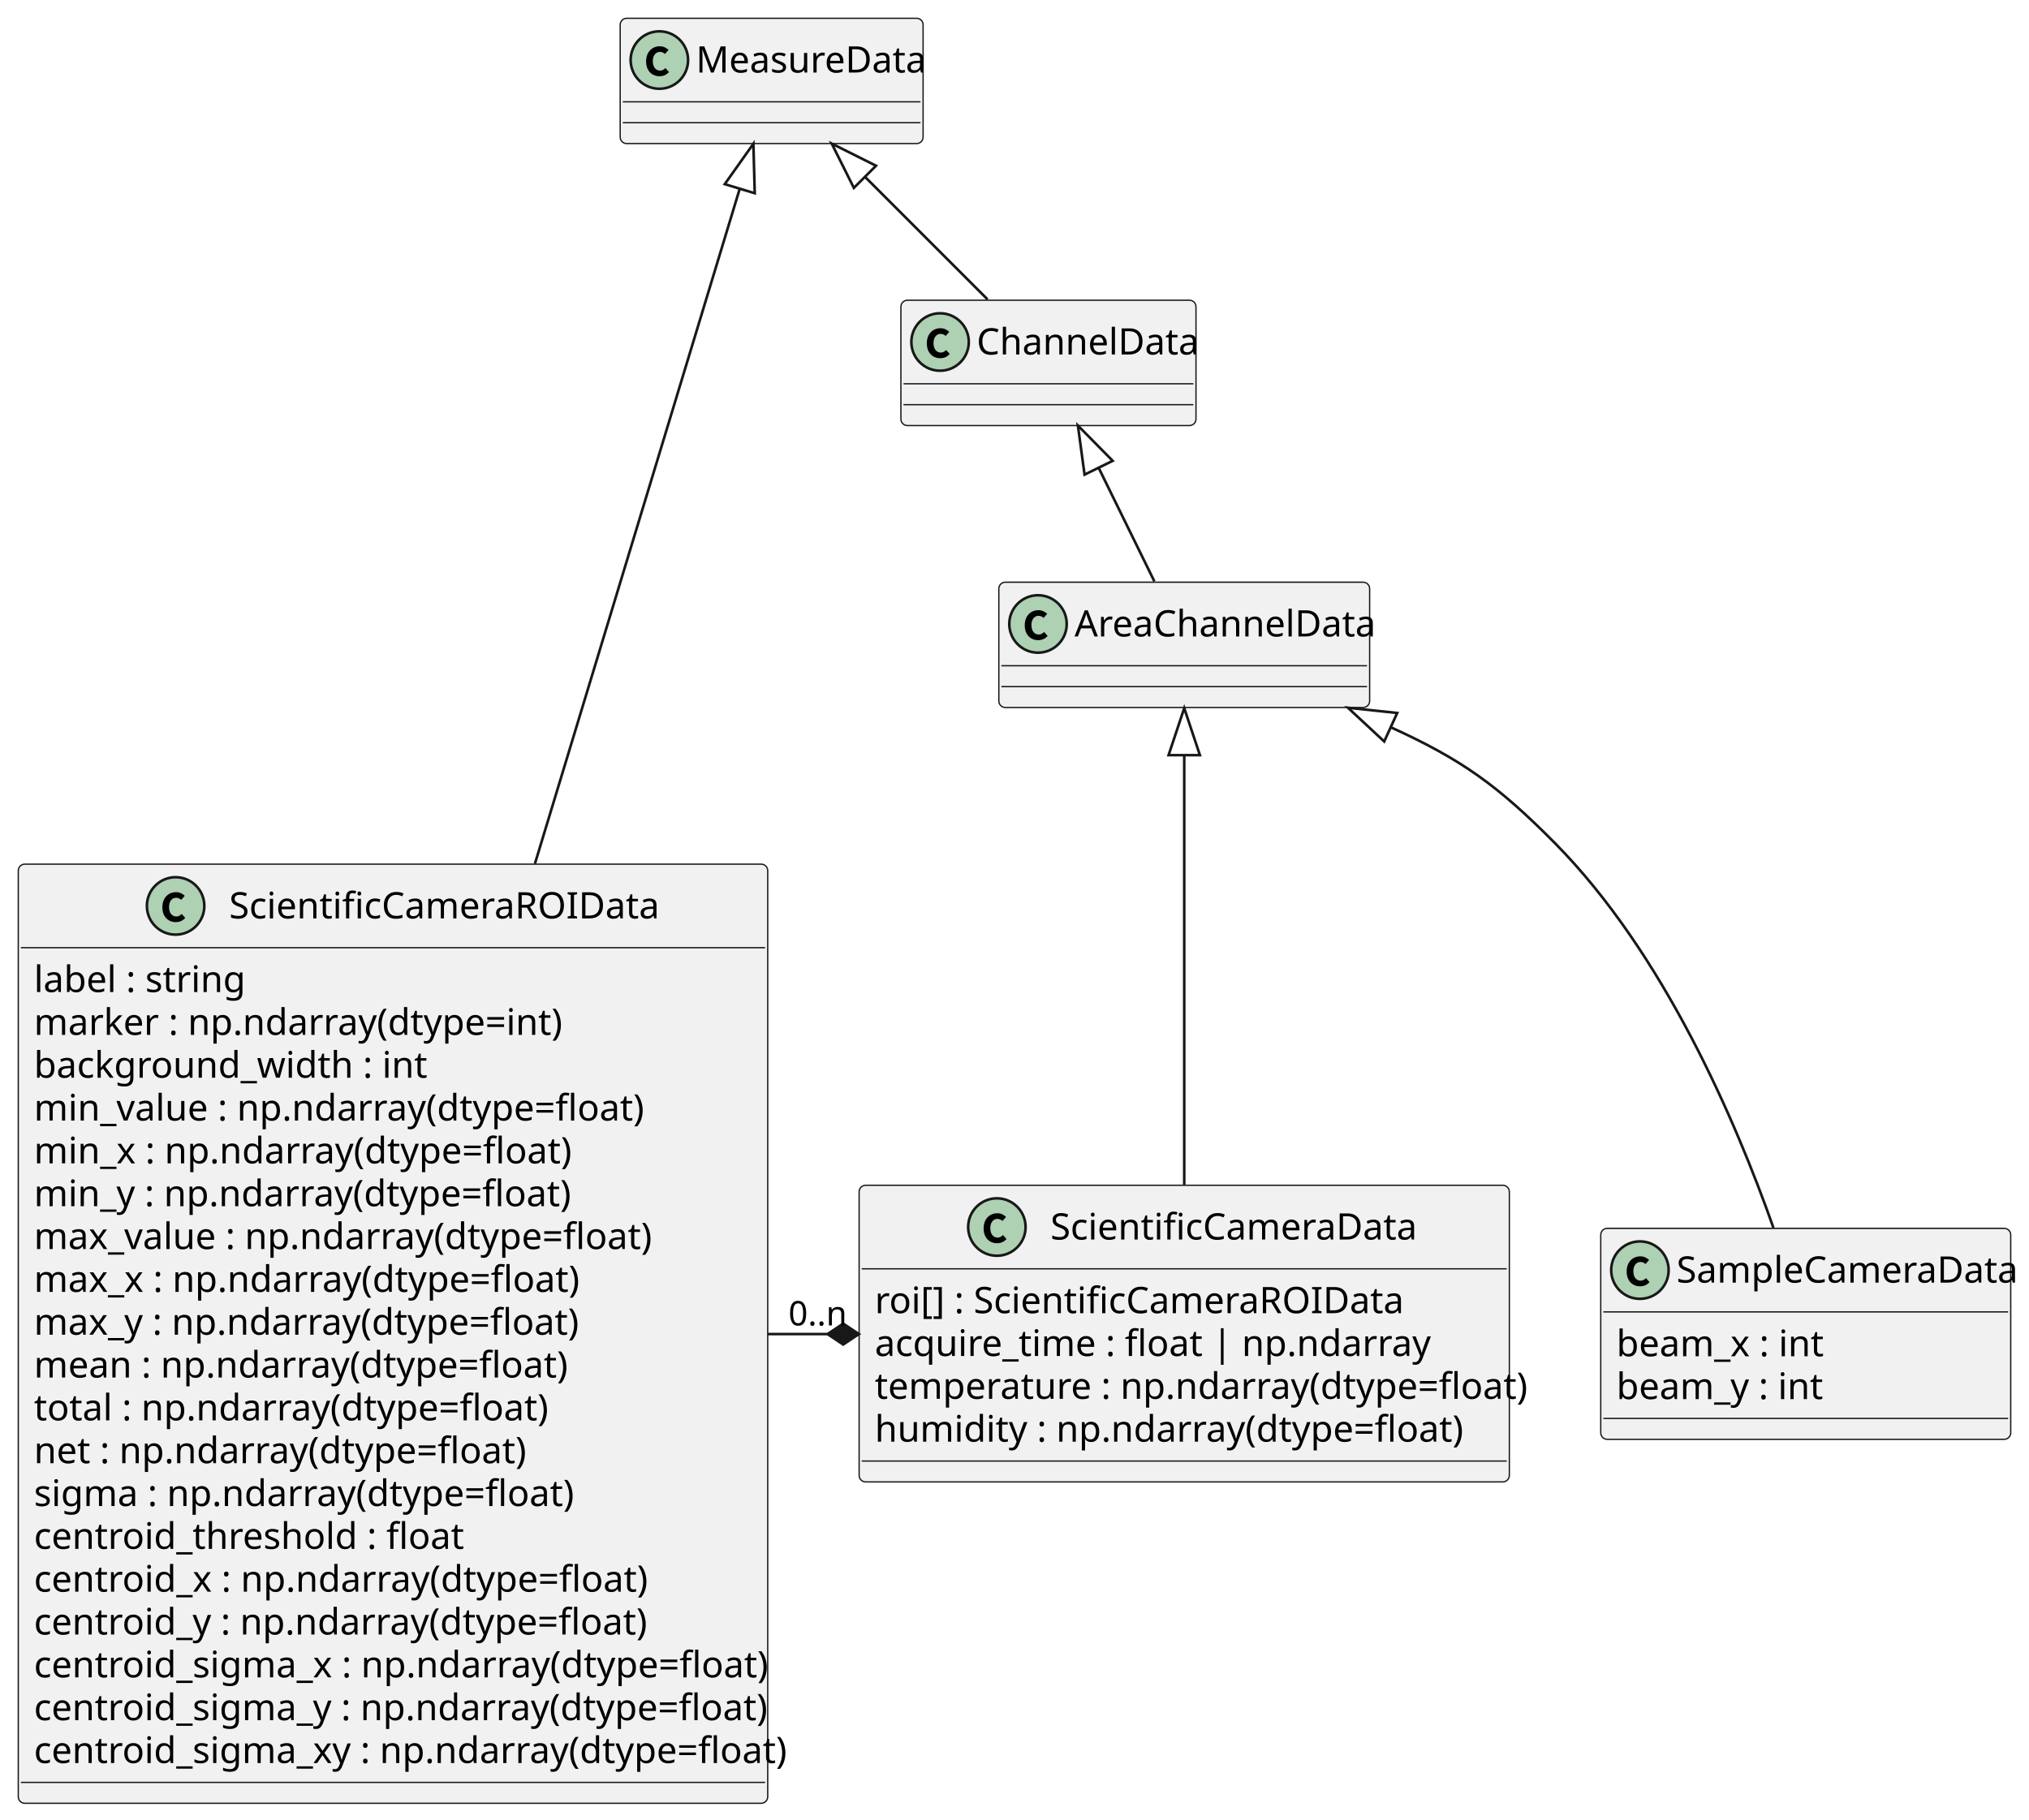
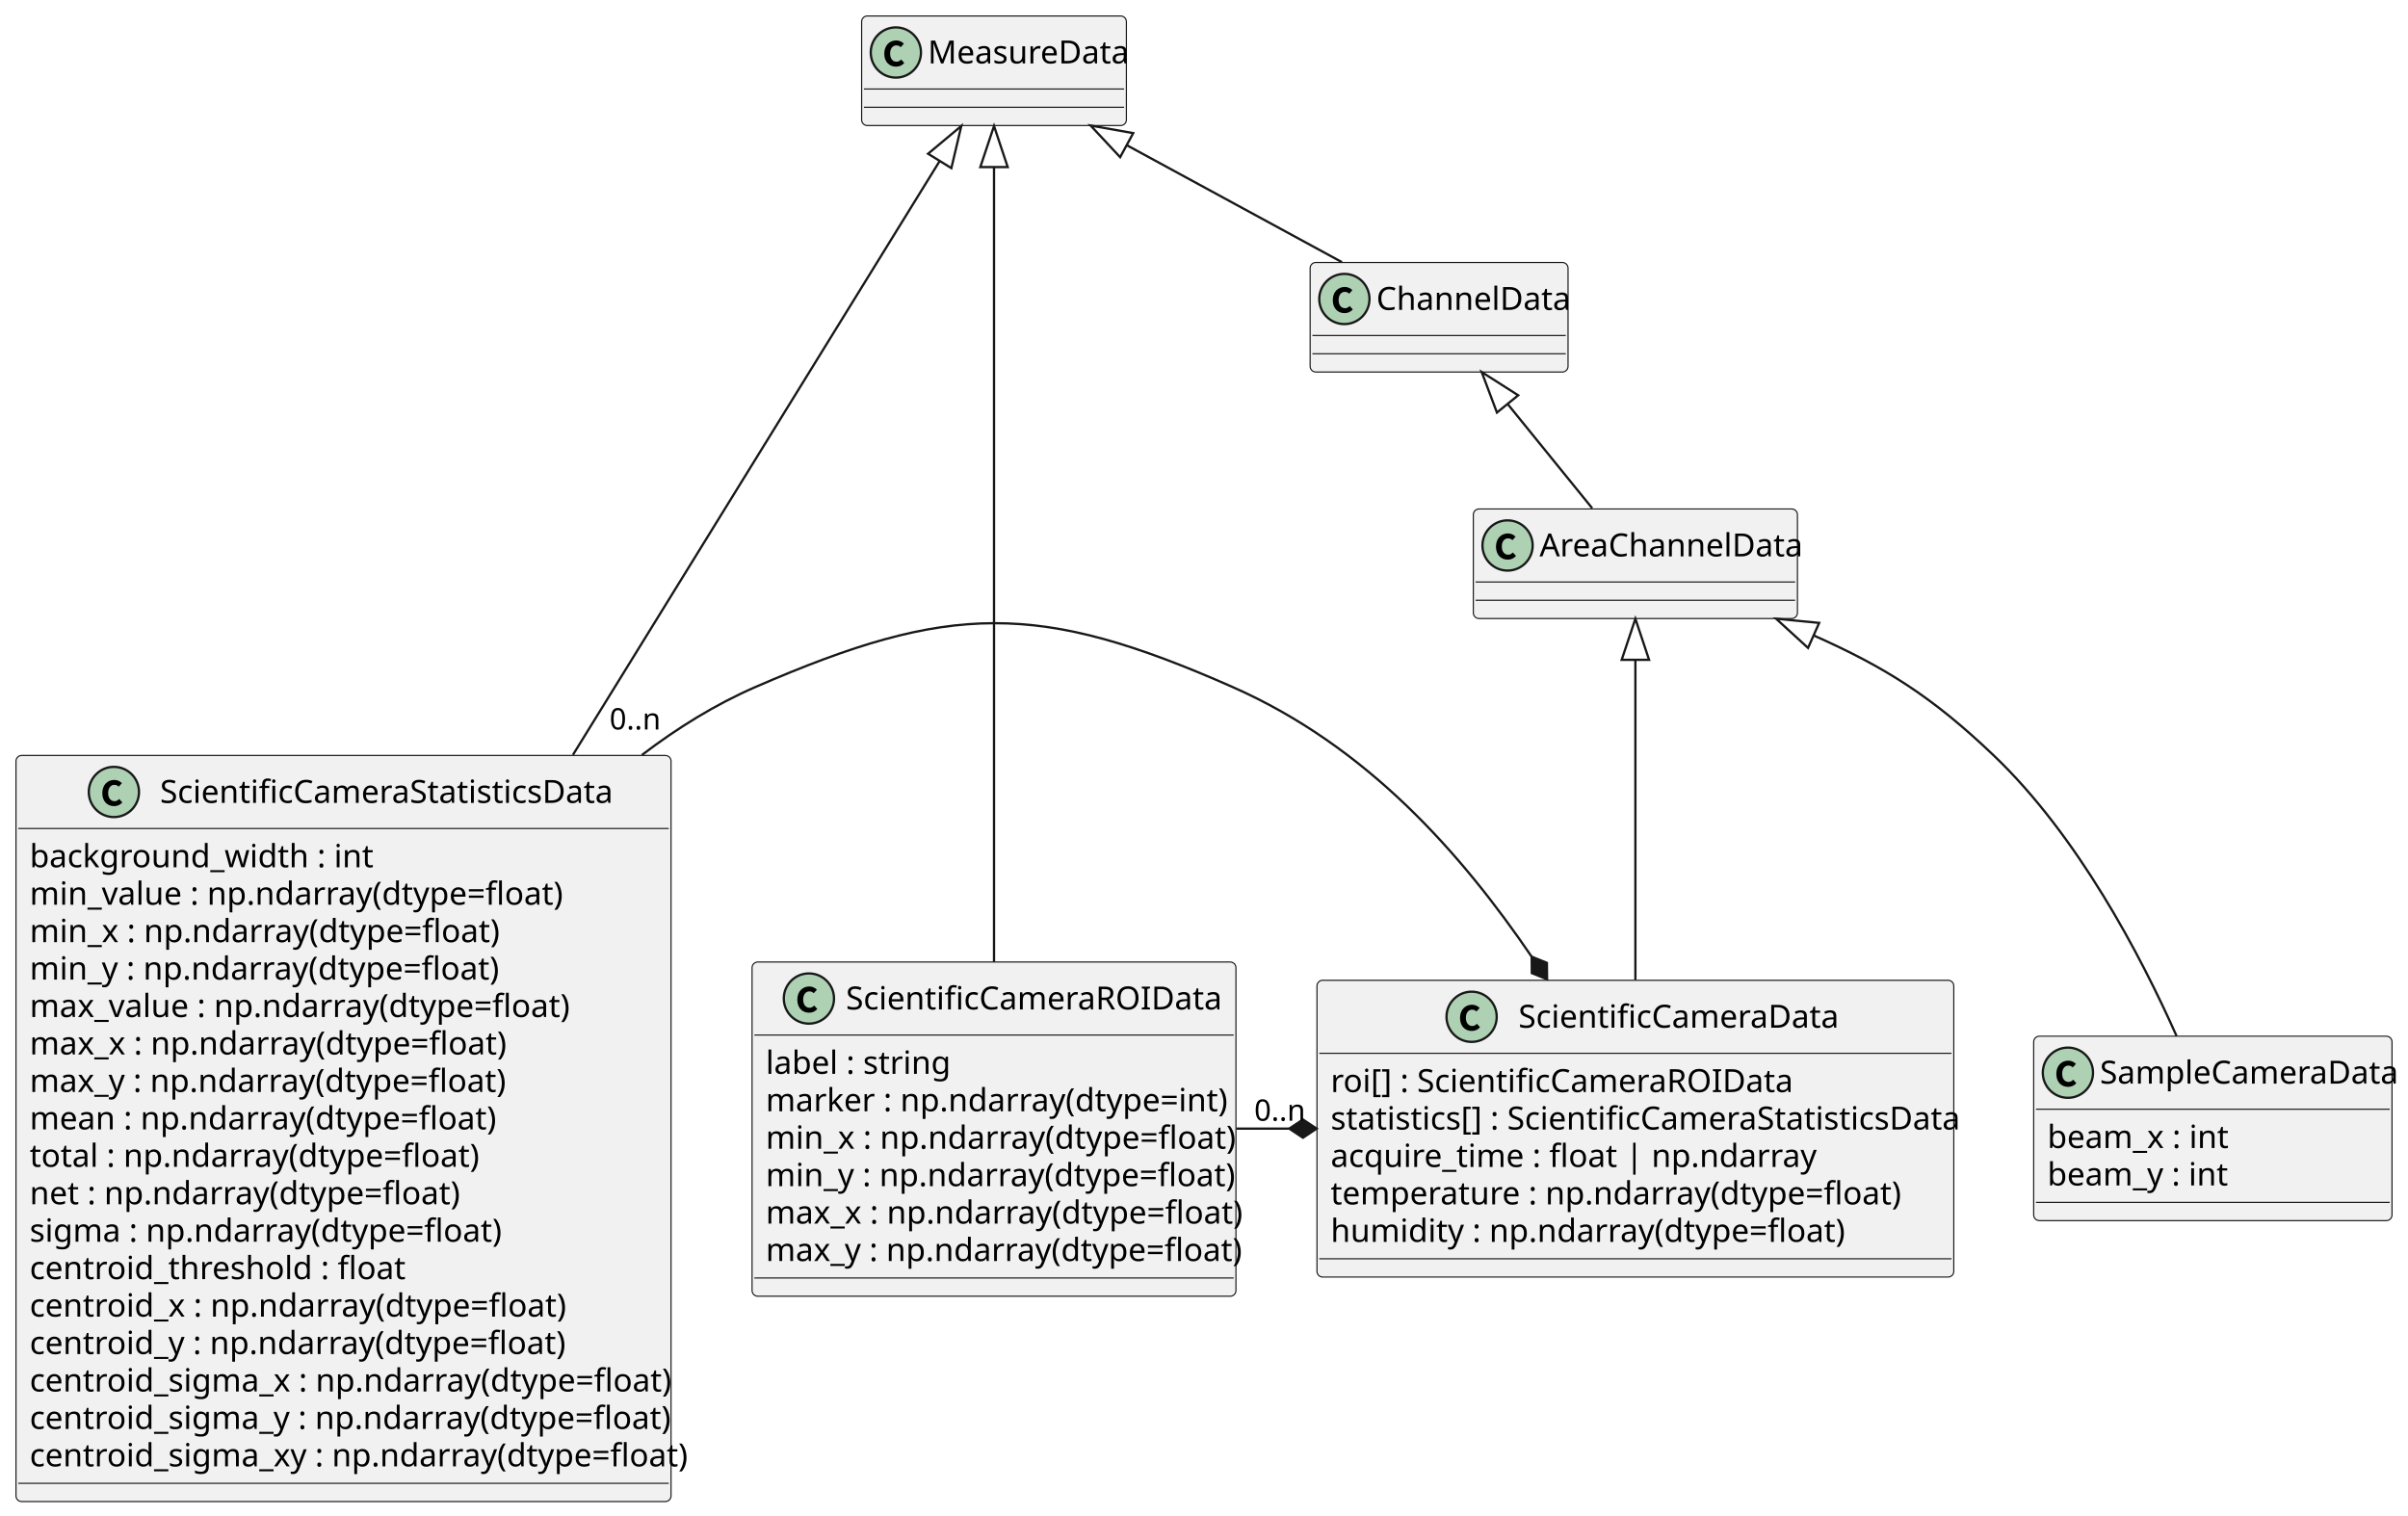
- <svg xmlns="http://www.w3.org/2000/svg" contentStyleType="text/css" height="697px" preserveAspectRatio="none" style="width:777px;height:697px;background:#FFFFFF;" version="1.1" viewBox="0 0 777 697" width="777px" zoomAndPan="magnify">
+ <svg xmlns="http://www.w3.org/2000/svg" contentStyleType="text/css" height="664px" preserveAspectRatio="none" style="width:1055px;height:664px;background:#FFFFFF;" version="1.1" viewBox="0 0 1055 664" width="1055px" zoomAndPan="magnify">
  <defs />
  <g>
    <g id="elem_ChannelData">
-       <rect codeLine="3" fill="#F1F1F1" height="48" id="ChannelData" rx="2.5" ry="2.5" style="stroke:#181818;stroke-width:0.5;" width="113" x="345" y="115" />
-       <ellipse cx="360" cy="131" fill="#ADD1B2" rx="11" ry="11" style="stroke:#181818;stroke-width:1.0;" />
-       <path d="M360.047,137.203 C361.547,137.203 362.781,136.641 363.688,135.578 L362.312,134.062 C361.766,134.656 361.109,135.047 360.312,135.047 C358.641,135.047 357.484,133.719 357.484,131.438 C357.484,129.219 358.641,127.875 360.203,127.875 C361.016,127.875 361.609,128.188 362.141,128.672 L363.516,127.125 C362.766,126.391 361.609,125.719 360.203,125.719 C357.25,125.719 354.922,127.859 354.922,131.531 C354.922,135.25 357.297,137.203 360.047,137.203 Z " fill="#000000" />
-       <text fill="#000000" font-family="sans-serif" font-size="14" lengthAdjust="spacing" textLength="81" x="374" y="135.785">ChannelData</text>
-       <line style="stroke:#181818;stroke-width:0.5;" x1="346" x2="457" y1="147" y2="147" />
-       <line style="stroke:#181818;stroke-width:0.5;" x1="346" x2="457" y1="155" y2="155" />
+       <rect codeLine="3" fill="#F1F1F1" height="48" id="ChannelData" rx="2.5" ry="2.5" style="stroke:#181818;stroke-width:0.5;" width="113" x="574" y="115" />
+       <ellipse cx="589" cy="131" fill="#ADD1B2" rx="11" ry="11" style="stroke:#181818;stroke-width:1.0;" />
+       <path d="M589.047,137.203 C590.547,137.203 591.781,136.641 592.688,135.578 L591.312,134.062 C590.766,134.656 590.109,135.047 589.312,135.047 C587.641,135.047 586.484,133.719 586.484,131.438 C586.484,129.219 587.641,127.875 589.203,127.875 C590.016,127.875 590.609,128.188 591.141,128.672 L592.516,127.125 C591.766,126.391 590.609,125.719 589.203,125.719 C586.25,125.719 583.922,127.859 583.922,131.531 C583.922,135.25 586.297,137.203 589.047,137.203 Z " fill="#000000" />
+       <text fill="#000000" font-family="sans-serif" font-size="14" lengthAdjust="spacing" textLength="81" x="603" y="135.785">ChannelData</text>
+       <line style="stroke:#181818;stroke-width:0.5;" x1="575" x2="686" y1="147" y2="147" />
+       <line style="stroke:#181818;stroke-width:0.5;" x1="575" x2="686" y1="155" y2="155" />
    </g>
    <g id="elem_MeasureData">
-       <rect fill="#F1F1F1" height="48" id="MeasureData" rx="2.5" ry="2.5" style="stroke:#181818;stroke-width:0.5;" width="116" x="237.5" y="7" />
-       <ellipse cx="252.5" cy="23" fill="#ADD1B2" rx="11" ry="11" style="stroke:#181818;stroke-width:1.0;" />
-       <path d="M252.547,29.203 C254.047,29.203 255.281,28.641 256.188,27.578 L254.812,26.062 C254.266,26.656 253.609,27.047 252.812,27.047 C251.141,27.047 249.984,25.719 249.984,23.438 C249.984,21.219 251.141,19.875 252.703,19.875 C253.516,19.875 254.109,20.188 254.641,20.672 L256.016,19.125 C255.266,18.391 254.109,17.719 252.703,17.719 C249.75,17.719 247.422,19.859 247.422,23.531 C247.422,27.25 249.797,29.203 252.547,29.203 Z " fill="#000000" />
-       <text fill="#000000" font-family="sans-serif" font-size="14" lengthAdjust="spacing" textLength="84" x="266.5" y="27.785">MeasureData</text>
-       <line style="stroke:#181818;stroke-width:0.5;" x1="238.5" x2="352.5" y1="39" y2="39" />
-       <line style="stroke:#181818;stroke-width:0.5;" x1="238.5" x2="352.5" y1="47" y2="47" />
+       <rect fill="#F1F1F1" height="48" id="MeasureData" rx="2.5" ry="2.5" style="stroke:#181818;stroke-width:0.5;" width="116" x="377.5" y="7" />
+       <ellipse cx="392.5" cy="23" fill="#ADD1B2" rx="11" ry="11" style="stroke:#181818;stroke-width:1.0;" />
+       <path d="M392.547,29.203 C394.047,29.203 395.281,28.641 396.188,27.578 L394.812,26.062 C394.266,26.656 393.609,27.047 392.812,27.047 C391.141,27.047 389.984,25.719 389.984,23.438 C389.984,21.219 391.141,19.875 392.703,19.875 C393.516,19.875 394.109,20.188 394.641,20.672 L396.016,19.125 C395.266,18.391 394.109,17.719 392.703,17.719 C389.75,17.719 387.422,19.859 387.422,23.531 C387.422,27.25 389.797,29.203 392.547,29.203 Z " fill="#000000" />
+       <text fill="#000000" font-family="sans-serif" font-size="14" lengthAdjust="spacing" textLength="84" x="406.5" y="27.785">MeasureData</text>
+       <line style="stroke:#181818;stroke-width:0.5;" x1="378.5" x2="492.5" y1="39" y2="39" />
+       <line style="stroke:#181818;stroke-width:0.5;" x1="378.5" x2="492.5" y1="47" y2="47" />
    </g>
    <g id="elem_AreaChannelData">
-       <rect codeLine="5" fill="#F1F1F1" height="48" id="AreaChannelData" rx="2.5" ry="2.5" style="stroke:#181818;stroke-width:0.5;" width="142" x="382.5" y="223" />
-       <ellipse cx="397.5" cy="239" fill="#ADD1B2" rx="11" ry="11" style="stroke:#181818;stroke-width:1.0;" />
-       <path d="M397.547,245.203 C399.047,245.203 400.281,244.641 401.188,243.578 L399.812,242.062 C399.266,242.656 398.609,243.047 397.812,243.047 C396.141,243.047 394.984,241.719 394.984,239.438 C394.984,237.219 396.141,235.875 397.703,235.875 C398.516,235.875 399.109,236.188 399.641,236.672 L401.016,235.125 C400.266,234.391 399.109,233.719 397.703,233.719 C394.75,233.719 392.422,235.859 392.422,239.531 C392.422,243.25 394.797,245.203 397.547,245.203 Z " fill="#000000" />
-       <text fill="#000000" font-family="sans-serif" font-size="14" lengthAdjust="spacing" textLength="110" x="411.5" y="243.785">AreaChannelData</text>
-       <line style="stroke:#181818;stroke-width:0.5;" x1="383.5" x2="523.5" y1="255" y2="255" />
-       <line style="stroke:#181818;stroke-width:0.5;" x1="383.5" x2="523.5" y1="263" y2="263" />
+       <rect codeLine="5" fill="#F1F1F1" height="48" id="AreaChannelData" rx="2.5" ry="2.5" style="stroke:#181818;stroke-width:0.5;" width="142" x="645.5" y="223" />
+       <ellipse cx="660.5" cy="239" fill="#ADD1B2" rx="11" ry="11" style="stroke:#181818;stroke-width:1.0;" />
+       <path d="M660.547,245.203 C662.047,245.203 663.281,244.641 664.188,243.578 L662.812,242.062 C662.266,242.656 661.609,243.047 660.812,243.047 C659.141,243.047 657.984,241.719 657.984,239.438 C657.984,237.219 659.141,235.875 660.703,235.875 C661.516,235.875 662.109,236.188 662.641,236.672 L664.016,235.125 C663.266,234.391 662.109,233.719 660.703,233.719 C657.75,233.719 655.422,235.859 655.422,239.531 C655.422,243.25 657.797,245.203 660.547,245.203 Z " fill="#000000" />
+       <text fill="#000000" font-family="sans-serif" font-size="14" lengthAdjust="spacing" textLength="110" x="674.5" y="243.785">AreaChannelData</text>
+       <line style="stroke:#181818;stroke-width:0.5;" x1="646.5" x2="786.5" y1="255" y2="255" />
+       <line style="stroke:#181818;stroke-width:0.5;" x1="646.5" x2="786.5" y1="263" y2="263" />
    </g>
    <g id="elem_SampleCameraData">
-       <rect codeLine="7" fill="#F1F1F1" height="80.812" id="SampleCameraData" rx="2.5" ry="2.5" style="stroke:#181818;stroke-width:0.5;" width="157" x="613" y="470.5" />
-       <ellipse cx="628" cy="486.5" fill="#ADD1B2" rx="11" ry="11" style="stroke:#181818;stroke-width:1.0;" />
-       <path d="M628.047,492.703 C629.547,492.703 630.781,492.141 631.688,491.078 L630.312,489.562 C629.766,490.156 629.109,490.547 628.312,490.547 C626.641,490.547 625.484,489.219 625.484,486.938 C625.484,484.719 626.641,483.375 628.203,483.375 C629.016,483.375 629.609,483.688 630.141,484.172 L631.516,482.625 C630.766,481.891 629.609,481.219 628.203,481.219 C625.25,481.219 622.922,483.359 622.922,487.031 C622.922,490.75 625.297,492.703 628.047,492.703 Z " fill="#000000" />
-       <text fill="#000000" font-family="sans-serif" font-size="14" lengthAdjust="spacing" textLength="125" x="642" y="491.285">SampleCameraData</text>
-       <line style="stroke:#181818;stroke-width:0.5;" x1="614" x2="769" y1="502.5" y2="502.5" />
-       <text fill="#000000" font-family="sans-serif" font-size="14" lengthAdjust="spacing" textLength="73" x="619" y="519.488">beam_x : int</text>
-       <text fill="#000000" font-family="sans-serif" font-size="14" lengthAdjust="spacing" textLength="73" x="619" y="535.894">beam_y : int</text>
-       <line style="stroke:#181818;stroke-width:0.5;" x1="614" x2="769" y1="543.312" y2="543.312" />
+       <rect codeLine="7" fill="#F1F1F1" height="80.812" id="SampleCameraData" rx="2.5" ry="2.5" style="stroke:#181818;stroke-width:0.5;" width="157" x="891" y="454" />
+       <ellipse cx="906" cy="470" fill="#ADD1B2" rx="11" ry="11" style="stroke:#181818;stroke-width:1.0;" />
+       <path d="M906.047,476.203 C907.547,476.203 908.781,475.641 909.688,474.578 L908.312,473.062 C907.766,473.656 907.109,474.047 906.312,474.047 C904.641,474.047 903.484,472.719 903.484,470.438 C903.484,468.219 904.641,466.875 906.203,466.875 C907.016,466.875 907.609,467.188 908.141,467.672 L909.516,466.125 C908.766,465.391 907.609,464.719 906.203,464.719 C903.25,464.719 900.922,466.859 900.922,470.531 C900.922,474.25 903.297,476.203 906.047,476.203 Z " fill="#000000" />
+       <text fill="#000000" font-family="sans-serif" font-size="14" lengthAdjust="spacing" textLength="125" x="920" y="474.785">SampleCameraData</text>
+       <line style="stroke:#181818;stroke-width:0.5;" x1="892" x2="1047" y1="486" y2="486" />
+       <text fill="#000000" font-family="sans-serif" font-size="14" lengthAdjust="spacing" textLength="73" x="897" y="502.988">beam_x : int</text>
+       <text fill="#000000" font-family="sans-serif" font-size="14" lengthAdjust="spacing" textLength="73" x="897" y="519.394">beam_y : int</text>
+       <line style="stroke:#181818;stroke-width:0.5;" x1="892" x2="1047" y1="526.812" y2="526.812" />
    </g>
    <g id="elem_ScientificCameraData">
-       <rect codeLine="20" fill="#F1F1F1" height="113.625" id="ScientificCameraData" rx="2.5" ry="2.5" style="stroke:#181818;stroke-width:0.5;" width="249" x="329" y="454" />
-       <ellipse cx="381.75" cy="470" fill="#ADD1B2" rx="11" ry="11" style="stroke:#181818;stroke-width:1.0;" />
-       <path d="M381.797,476.203 C383.297,476.203 384.531,475.641 385.438,474.578 L384.062,473.062 C383.516,473.656 382.859,474.047 382.062,474.047 C380.391,474.047 379.234,472.719 379.234,470.438 C379.234,468.219 380.391,466.875 381.953,466.875 C382.766,466.875 383.359,467.188 383.891,467.672 L385.266,466.125 C384.516,465.391 383.359,464.719 381.953,464.719 C379,464.719 376.672,466.859 376.672,470.531 C376.672,474.25 379.047,476.203 381.797,476.203 Z " fill="#000000" />
-       <text fill="#000000" font-family="sans-serif" font-size="14" lengthAdjust="spacing" textLength="135" x="402.25" y="474.785">ScientificCameraData</text>
-       <line style="stroke:#181818;stroke-width:0.5;" x1="330" x2="577" y1="486" y2="486" />
-       <text fill="#000000" font-family="sans-serif" font-size="14" lengthAdjust="spacing" textLength="191" x="335" y="502.988">roi[] : ScientificCameraROIData</text>
-       <text fill="#000000" font-family="sans-serif" font-size="14" lengthAdjust="spacing" textLength="195" x="335" y="519.394">acquire_time : float | np.ndarray</text>
-       <text fill="#000000" font-family="sans-serif" font-size="14" lengthAdjust="spacing" textLength="237" x="335" y="535.801">temperature : np.ndarray(dtype=float)</text>
-       <text fill="#000000" font-family="sans-serif" font-size="14" lengthAdjust="spacing" textLength="214" x="335" y="552.207">humidity : np.ndarray(dtype=float)</text>
-       <line style="stroke:#181818;stroke-width:0.5;" x1="330" x2="577" y1="559.625" y2="559.625" />
+       <rect codeLine="21" fill="#F1F1F1" height="130.031" id="ScientificCameraData" rx="2.5" ry="2.5" style="stroke:#181818;stroke-width:0.5;" width="279" x="577" y="429.5" />
+       <ellipse cx="644.75" cy="445.5" fill="#ADD1B2" rx="11" ry="11" style="stroke:#181818;stroke-width:1.0;" />
+       <path d="M644.797,451.703 C646.297,451.703 647.531,451.141 648.438,450.078 L647.062,448.562 C646.516,449.156 645.859,449.547 645.062,449.547 C643.391,449.547 642.234,448.219 642.234,445.938 C642.234,443.719 643.391,442.375 644.953,442.375 C645.766,442.375 646.359,442.688 646.891,443.172 L648.266,441.625 C647.516,440.891 646.359,440.219 644.953,440.219 C642,440.219 639.672,442.359 639.672,446.031 C639.672,449.75 642.047,451.703 644.797,451.703 Z " fill="#000000" />
+       <text fill="#000000" font-family="sans-serif" font-size="14" lengthAdjust="spacing" textLength="135" x="665.25" y="450.285">ScientificCameraData</text>
+       <line style="stroke:#181818;stroke-width:0.5;" x1="578" x2="855" y1="461.5" y2="461.5" />
+       <text fill="#000000" font-family="sans-serif" font-size="14" lengthAdjust="spacing" textLength="191" x="583" y="478.488">roi[] : ScientificCameraROIData</text>
+       <text fill="#000000" font-family="sans-serif" font-size="14" lengthAdjust="spacing" textLength="267" x="583" y="494.894">statistics[] : ScientificCameraStatisticsData</text>
+       <text fill="#000000" font-family="sans-serif" font-size="14" lengthAdjust="spacing" textLength="195" x="583" y="511.301">acquire_time : float | np.ndarray</text>
+       <text fill="#000000" font-family="sans-serif" font-size="14" lengthAdjust="spacing" textLength="237" x="583" y="527.707">temperature : np.ndarray(dtype=float)</text>
+       <text fill="#000000" font-family="sans-serif" font-size="14" lengthAdjust="spacing" textLength="214" x="583" y="544.113">humidity : np.ndarray(dtype=float)</text>
+       <line style="stroke:#181818;stroke-width:0.5;" x1="578" x2="855" y1="551.531" y2="551.531" />
    </g>
    <g id="elem_ScientificCameraROIData">
-       <rect codeLine="28" fill="#F1F1F1" height="359.719" id="ScientificCameraROIData" rx="2.5" ry="2.5" style="stroke:#181818;stroke-width:0.5;" width="287" x="7" y="331" />
-       <ellipse cx="67.25" cy="347" fill="#ADD1B2" rx="11" ry="11" style="stroke:#181818;stroke-width:1.0;" />
-       <path d="M67.297,353.203 C68.797,353.203 70.031,352.641 70.938,351.578 L69.562,350.062 C69.016,350.656 68.359,351.047 67.562,351.047 C65.891,351.047 64.734,349.719 64.734,347.438 C64.734,345.219 65.891,343.875 67.453,343.875 C68.266,343.875 68.859,344.188 69.391,344.672 L70.766,343.125 C70.016,342.391 68.859,341.719 67.453,341.719 C64.5,341.719 62.172,343.859 62.172,347.531 C62.172,351.25 64.547,353.203 67.297,353.203 Z " fill="#000000" />
-       <text fill="#000000" font-family="sans-serif" font-size="14" lengthAdjust="spacing" textLength="158" x="87.75" y="351.785">ScientificCameraROIData</text>
+       <rect codeLine="31" fill="#F1F1F1" height="146.438" id="ScientificCameraROIData" rx="2.5" ry="2.5" style="stroke:#181818;stroke-width:0.5;" width="212" x="329.5" y="421.5" />
+       <ellipse cx="354.4" cy="437.5" fill="#ADD1B2" rx="11" ry="11" style="stroke:#181818;stroke-width:1.0;" />
+       <path d="M354.447,443.703 C355.947,443.703 357.181,443.141 358.087,442.078 L356.712,440.562 C356.166,441.156 355.509,441.547 354.712,441.547 C353.041,441.547 351.884,440.219 351.884,437.938 C351.884,435.719 353.041,434.375 354.603,434.375 C355.416,434.375 356.009,434.688 356.541,435.172 L357.916,433.625 C357.166,432.891 356.009,432.219 354.603,432.219 C351.65,432.219 349.322,434.359 349.322,438.031 C349.322,441.75 351.697,443.703 354.447,443.703 Z " fill="#000000" />
+       <text fill="#000000" font-family="sans-serif" font-size="14" lengthAdjust="spacing" textLength="158" x="370.6" y="442.285">ScientificCameraROIData</text>
+       <line style="stroke:#181818;stroke-width:0.5;" x1="330.5" x2="540.5" y1="453.5" y2="453.5" />
+       <text fill="#000000" font-family="sans-serif" font-size="14" lengthAdjust="spacing" textLength="74" x="335.5" y="470.488">label : string</text>
+       <text fill="#000000" font-family="sans-serif" font-size="14" lengthAdjust="spacing" textLength="191" x="335.5" y="486.894">marker : np.ndarray(dtype=int)</text>
+       <text fill="#000000" font-family="sans-serif" font-size="14" lengthAdjust="spacing" textLength="196" x="335.5" y="503.301">min_x : np.ndarray(dtype=float)</text>
+       <text fill="#000000" font-family="sans-serif" font-size="14" lengthAdjust="spacing" textLength="196" x="335.5" y="519.707">min_y : np.ndarray(dtype=float)</text>
+       <text fill="#000000" font-family="sans-serif" font-size="14" lengthAdjust="spacing" textLength="200" x="335.5" y="536.113">max_x : np.ndarray(dtype=float)</text>
+       <text fill="#000000" font-family="sans-serif" font-size="14" lengthAdjust="spacing" textLength="200" x="335.5" y="552.519">max_y : np.ndarray(dtype=float)</text>
+       <line style="stroke:#181818;stroke-width:0.5;" x1="330.5" x2="540.5" y1="559.938" y2="559.938" />
+     </g>
+     <g id="elem_ScientificCameraStatisticsData">
+       <rect codeLine="40" fill="#F1F1F1" height="326.906" id="ScientificCameraStatisticsData" rx="2.5" ry="2.5" style="stroke:#181818;stroke-width:0.5;" width="287" x="7" y="331" />
+       <ellipse cx="49.9" cy="347" fill="#ADD1B2" rx="11" ry="11" style="stroke:#181818;stroke-width:1.0;" />
+       <path d="M49.947,353.203 C51.447,353.203 52.681,352.641 53.587,351.578 L52.212,350.062 C51.666,350.656 51.009,351.047 50.212,351.047 C48.541,351.047 47.384,349.719 47.384,347.438 C47.384,345.219 48.541,343.875 50.103,343.875 C50.916,343.875 51.509,344.188 52.041,344.672 L53.416,343.125 C52.666,342.391 51.509,341.719 50.103,341.719 C47.15,341.719 44.822,343.859 44.822,347.531 C44.822,351.25 47.197,353.203 49.947,353.203 Z " fill="#000000" />
+       <text fill="#000000" font-family="sans-serif" font-size="14" lengthAdjust="spacing" textLength="193" x="70.1" y="351.785">ScientificCameraStatisticsData</text>
      <line style="stroke:#181818;stroke-width:0.5;" x1="8" x2="293" y1="363" y2="363" />
-       <text fill="#000000" font-family="sans-serif" font-size="14" lengthAdjust="spacing" textLength="74" x="13" y="379.988">label : string</text>
-       <text fill="#000000" font-family="sans-serif" font-size="14" lengthAdjust="spacing" textLength="191" x="13" y="396.394">marker : np.ndarray(dtype=int)</text>
-       <text fill="#000000" font-family="sans-serif" font-size="14" lengthAdjust="spacing" textLength="141" x="13" y="412.801">background_width : int</text>
-       <text fill="#000000" font-family="sans-serif" font-size="14" lengthAdjust="spacing" textLength="222" x="13" y="429.207">min_value : np.ndarray(dtype=float)</text>
-       <text fill="#000000" font-family="sans-serif" font-size="14" lengthAdjust="spacing" textLength="196" x="13" y="445.613">min_x : np.ndarray(dtype=float)</text>
-       <text fill="#000000" font-family="sans-serif" font-size="14" lengthAdjust="spacing" textLength="196" x="13" y="462.019">min_y : np.ndarray(dtype=float)</text>
-       <text fill="#000000" font-family="sans-serif" font-size="14" lengthAdjust="spacing" textLength="226" x="13" y="478.426">max_value : np.ndarray(dtype=float)</text>
-       <text fill="#000000" font-family="sans-serif" font-size="14" lengthAdjust="spacing" textLength="200" x="13" y="494.832">max_x : np.ndarray(dtype=float)</text>
-       <text fill="#000000" font-family="sans-serif" font-size="14" lengthAdjust="spacing" textLength="200" x="13" y="511.238">max_y : np.ndarray(dtype=float)</text>
-       <text fill="#000000" font-family="sans-serif" font-size="14" lengthAdjust="spacing" textLength="195" x="13" y="527.644">mean : np.ndarray(dtype=float)</text>
-       <text fill="#000000" font-family="sans-serif" font-size="14" lengthAdjust="spacing" textLength="189" x="13" y="544.051">total : np.ndarray(dtype=float)</text>
-       <text fill="#000000" font-family="sans-serif" font-size="14" lengthAdjust="spacing" textLength="180" x="13" y="560.457">net : np.ndarray(dtype=float)</text>
-       <text fill="#000000" font-family="sans-serif" font-size="14" lengthAdjust="spacing" textLength="198" x="13" y="576.863">sigma : np.ndarray(dtype=float)</text>
-       <text fill="#000000" font-family="sans-serif" font-size="14" lengthAdjust="spacing" textLength="154" x="13" y="593.269">centroid_threshold : float</text>
-       <text fill="#000000" font-family="sans-serif" font-size="14" lengthAdjust="spacing" textLength="224" x="13" y="609.676">centroid_x : np.ndarray(dtype=float)</text>
-       <text fill="#000000" font-family="sans-serif" font-size="14" lengthAdjust="spacing" textLength="224" x="13" y="626.082">centroid_y : np.ndarray(dtype=float)</text>
-       <text fill="#000000" font-family="sans-serif" font-size="14" lengthAdjust="spacing" textLength="268" x="13" y="642.488">centroid_sigma_x : np.ndarray(dtype=float)</text>
-       <text fill="#000000" font-family="sans-serif" font-size="14" lengthAdjust="spacing" textLength="268" x="13" y="658.894">centroid_sigma_y : np.ndarray(dtype=float)</text>
-       <text fill="#000000" font-family="sans-serif" font-size="14" lengthAdjust="spacing" textLength="275" x="13" y="675.301">centroid_sigma_xy : np.ndarray(dtype=float)</text>
-       <line style="stroke:#181818;stroke-width:0.5;" x1="8" x2="293" y1="682.719" y2="682.719" />
+       <text fill="#000000" font-family="sans-serif" font-size="14" lengthAdjust="spacing" textLength="141" x="13" y="379.988">background_width : int</text>
+       <text fill="#000000" font-family="sans-serif" font-size="14" lengthAdjust="spacing" textLength="222" x="13" y="396.394">min_value : np.ndarray(dtype=float)</text>
+       <text fill="#000000" font-family="sans-serif" font-size="14" lengthAdjust="spacing" textLength="196" x="13" y="412.801">min_x : np.ndarray(dtype=float)</text>
+       <text fill="#000000" font-family="sans-serif" font-size="14" lengthAdjust="spacing" textLength="196" x="13" y="429.207">min_y : np.ndarray(dtype=float)</text>
+       <text fill="#000000" font-family="sans-serif" font-size="14" lengthAdjust="spacing" textLength="226" x="13" y="445.613">max_value : np.ndarray(dtype=float)</text>
+       <text fill="#000000" font-family="sans-serif" font-size="14" lengthAdjust="spacing" textLength="200" x="13" y="462.019">max_x : np.ndarray(dtype=float)</text>
+       <text fill="#000000" font-family="sans-serif" font-size="14" lengthAdjust="spacing" textLength="200" x="13" y="478.426">max_y : np.ndarray(dtype=float)</text>
+       <text fill="#000000" font-family="sans-serif" font-size="14" lengthAdjust="spacing" textLength="195" x="13" y="494.832">mean : np.ndarray(dtype=float)</text>
+       <text fill="#000000" font-family="sans-serif" font-size="14" lengthAdjust="spacing" textLength="189" x="13" y="511.238">total : np.ndarray(dtype=float)</text>
+       <text fill="#000000" font-family="sans-serif" font-size="14" lengthAdjust="spacing" textLength="180" x="13" y="527.644">net : np.ndarray(dtype=float)</text>
+       <text fill="#000000" font-family="sans-serif" font-size="14" lengthAdjust="spacing" textLength="198" x="13" y="544.051">sigma : np.ndarray(dtype=float)</text>
+       <text fill="#000000" font-family="sans-serif" font-size="14" lengthAdjust="spacing" textLength="154" x="13" y="560.457">centroid_threshold : float</text>
+       <text fill="#000000" font-family="sans-serif" font-size="14" lengthAdjust="spacing" textLength="224" x="13" y="576.863">centroid_x : np.ndarray(dtype=float)</text>
+       <text fill="#000000" font-family="sans-serif" font-size="14" lengthAdjust="spacing" textLength="224" x="13" y="593.269">centroid_y : np.ndarray(dtype=float)</text>
+       <text fill="#000000" font-family="sans-serif" font-size="14" lengthAdjust="spacing" textLength="268" x="13" y="609.676">centroid_sigma_x : np.ndarray(dtype=float)</text>
+       <text fill="#000000" font-family="sans-serif" font-size="14" lengthAdjust="spacing" textLength="268" x="13" y="626.082">centroid_sigma_y : np.ndarray(dtype=float)</text>
+       <text fill="#000000" font-family="sans-serif" font-size="14" lengthAdjust="spacing" textLength="275" x="13" y="642.488">centroid_sigma_xy : np.ndarray(dtype=float)</text>
+       <line style="stroke:#181818;stroke-width:0.5;" x1="8" x2="293" y1="649.906" y2="649.906" />
    </g>
    <g id="link_MeasureData_ChannelData">
-       <path d="M331.228,67.728 C348.888,85.388 360.44,96.94 378.18,114.68 " fill="none" id="MeasureData-backto-ChannelData" style="stroke:#181818;stroke-width:1.0;" />
-       <polygon fill="none" points="318.5,55,326.985,71.971,335.471,63.485,318.5,55" style="stroke:#181818;stroke-width:1.0;" />
+       <path d="M493.625,63.596 C526.225,81.316 555.27,97.11 587.93,114.86 " fill="none" id="MeasureData-backto-ChannelData" style="stroke:#181818;stroke-width:1.0;" />
+       <polygon fill="none" points="477.81,55,490.759,68.868,496.49,58.325,477.81,55" style="stroke:#181818;stroke-width:1.0;" />
    </g>
    <g id="link_ChannelData_AreaChannelData">
-       <path d="M420.712,179.158 C429.382,196.818 433.36,204.94 442.06,222.68 " fill="none" id="ChannelData-backto-AreaChannelData" style="stroke:#181818;stroke-width:1.0;" />
-       <polygon fill="none" points="412.78,163,415.327,181.802,426.099,176.514,412.78,163" style="stroke:#181818;stroke-width:1.0;" />
+       <path d="M660.502,176.977 C674.832,194.637 683.19,204.94 697.58,222.68 " fill="none" id="ChannelData-backto-AreaChannelData" style="stroke:#181818;stroke-width:1.0;" />
+       <polygon fill="none" points="649.16,163,655.843,180.758,665.161,173.197,649.16,163" style="stroke:#181818;stroke-width:1.0;" />
    </g>
    <g id="link_AreaChannelData_SampleCameraData">
-       <path d="M532.569,278.555 C559.469,290.815 573.35,300.59 595.5,323 C637.19,365.18 664.63,429.16 679.12,470.26 " fill="none" id="AreaChannelData-backto-SampleCameraData" style="stroke:#181818;stroke-width:1.0;" />
-       <polygon fill="none" points="516.19,271.09,530.081,284.015,535.057,273.095,516.19,271.09" style="stroke:#181818;stroke-width:1.0;" />
+       <path d="M794.585,278.399 C825.795,292.289 846.28,305.04 873.5,331 C910.25,366.05 937.69,418.23 953.62,453.95 " fill="none" id="AreaChannelData-backto-SampleCameraData" style="stroke:#181818;stroke-width:1.0;" />
+       <polygon fill="none" points="778.14,271.08,792.145,283.88,797.024,272.917,778.14,271.08" style="stroke:#181818;stroke-width:1.0;" />
    </g>
    <g id="link_AreaChannelData_ScientificCameraData">
-       <path d="M453.5,289.25 C453.5,329.89 453.5,396.92 453.5,453.75 " fill="none" id="AreaChannelData-backto-ScientificCameraData" style="stroke:#181818;stroke-width:1.0;" />
-       <polygon fill="none" points="453.5,271.25,447.5,289.25,459.5,289.25,453.5,271.25" style="stroke:#181818;stroke-width:1.0;" />
+       <path d="M716.5,289.1 C716.5,324.96 716.5,377.34 716.5,429.36 " fill="none" id="AreaChannelData-backto-ScientificCameraData" style="stroke:#181818;stroke-width:1.0;" />
+       <polygon fill="none" points="716.5,271.1,710.5,289.1,722.5,289.1,716.5,271.1" style="stroke:#181818;stroke-width:1.0;" />
+     </g>
+     <g id="link_ScientificCameraStatisticsData_ScientificCameraData">
+       <path codeLine="26" d="M281.2,330.83 C296.76,318.95 313.41,308.65 331,301 C416.19,263.97 455.02,263.49 540,301 C599.07,327.07 640.149,373.846 671.049,419.156 " fill="none" id="ScientificCameraStatisticsData-to-ScientificCameraData" style="stroke:#181818;stroke-width:1.0;" />
+       <polygon fill="#181818" points="677.81,429.07,677.734,421.859,671.049,419.156,671.125,426.367,677.81,429.07" style="stroke:#181818;stroke-width:1.0;" />
+       <text fill="#000000" font-family="sans-serif" font-size="13" lengthAdjust="spacing" textLength="20" x="267.046" y="319.607">0..n</text>
    </g>
    <g id="link_ScientificCameraROIData_ScientificCameraData">
-       <path codeLine="25" d="M294.01,511 C305.64,511 305.27,511 316.9,511 " fill="none" id="ScientificCameraROIData-to-ScientificCameraData-1" style="stroke:#181818;stroke-width:1.0;" />
-       <polygon fill="#181818" points="328.9,511,322.9,507,316.9,511,322.9,515,328.9,511" style="stroke:#181818;stroke-width:1.0;" />
-       <text fill="#000000" font-family="sans-serif" font-size="13" lengthAdjust="spacing" textLength="20" x="301.925" y="507.687">0..n</text>
+       <path codeLine="28" d="M541.7,494.5 C553.42,494.5 553.14,494.5 564.86,494.5 " fill="none" id="ScientificCameraROIData-to-ScientificCameraData-1" style="stroke:#181818;stroke-width:1.0;" />
+       <polygon fill="#181818" points="576.86,494.5,570.86,490.5,564.86,494.5,570.86,498.5,576.86,494.5" style="stroke:#181818;stroke-width:1.0;" />
+       <text fill="#000000" font-family="sans-serif" font-size="13" lengthAdjust="spacing" textLength="20" x="549.507" y="491.05">0..n</text>
    </g>
    <g id="link_MeasureData_ScientificCameraROIData">
-       <path d="M283.284,72.275 C268.204,121.975 236.66,225.97 204.86,330.79 " fill="none" id="MeasureData-backto-ScientificCameraROIData" style="stroke:#181818;stroke-width:1.0;" />
-       <polygon fill="none" points="288.51,55.05,277.542,70.532,289.025,74.017,288.51,55.05" style="stroke:#181818;stroke-width:1.0;" />
+       <path d="M435.5,73.2 C435.5,139.73 435.5,315.2 435.5,421.48 " fill="none" id="MeasureData-backto-ScientificCameraROIData" style="stroke:#181818;stroke-width:1.0;" />
+       <polygon fill="none" points="435.5,55.2,429.5,73.2,441.5,73.2,435.5,55.2" style="stroke:#181818;stroke-width:1.0;" />
+     </g>
+     <g id="link_MeasureData_ScientificCameraStatisticsData">
+       <path d="M411.713,70.516 C380.703,120.736 314.49,227.96 251.02,330.73 " fill="none" id="MeasureData-backto-ScientificCameraStatisticsData" style="stroke:#181818;stroke-width:1.0;" />
+       <polygon fill="none" points="421.17,55.2,406.608,67.363,416.818,73.668,421.17,55.2" style="stroke:#181818;stroke-width:1.0;" />
    </g>
  </g>
</svg>
